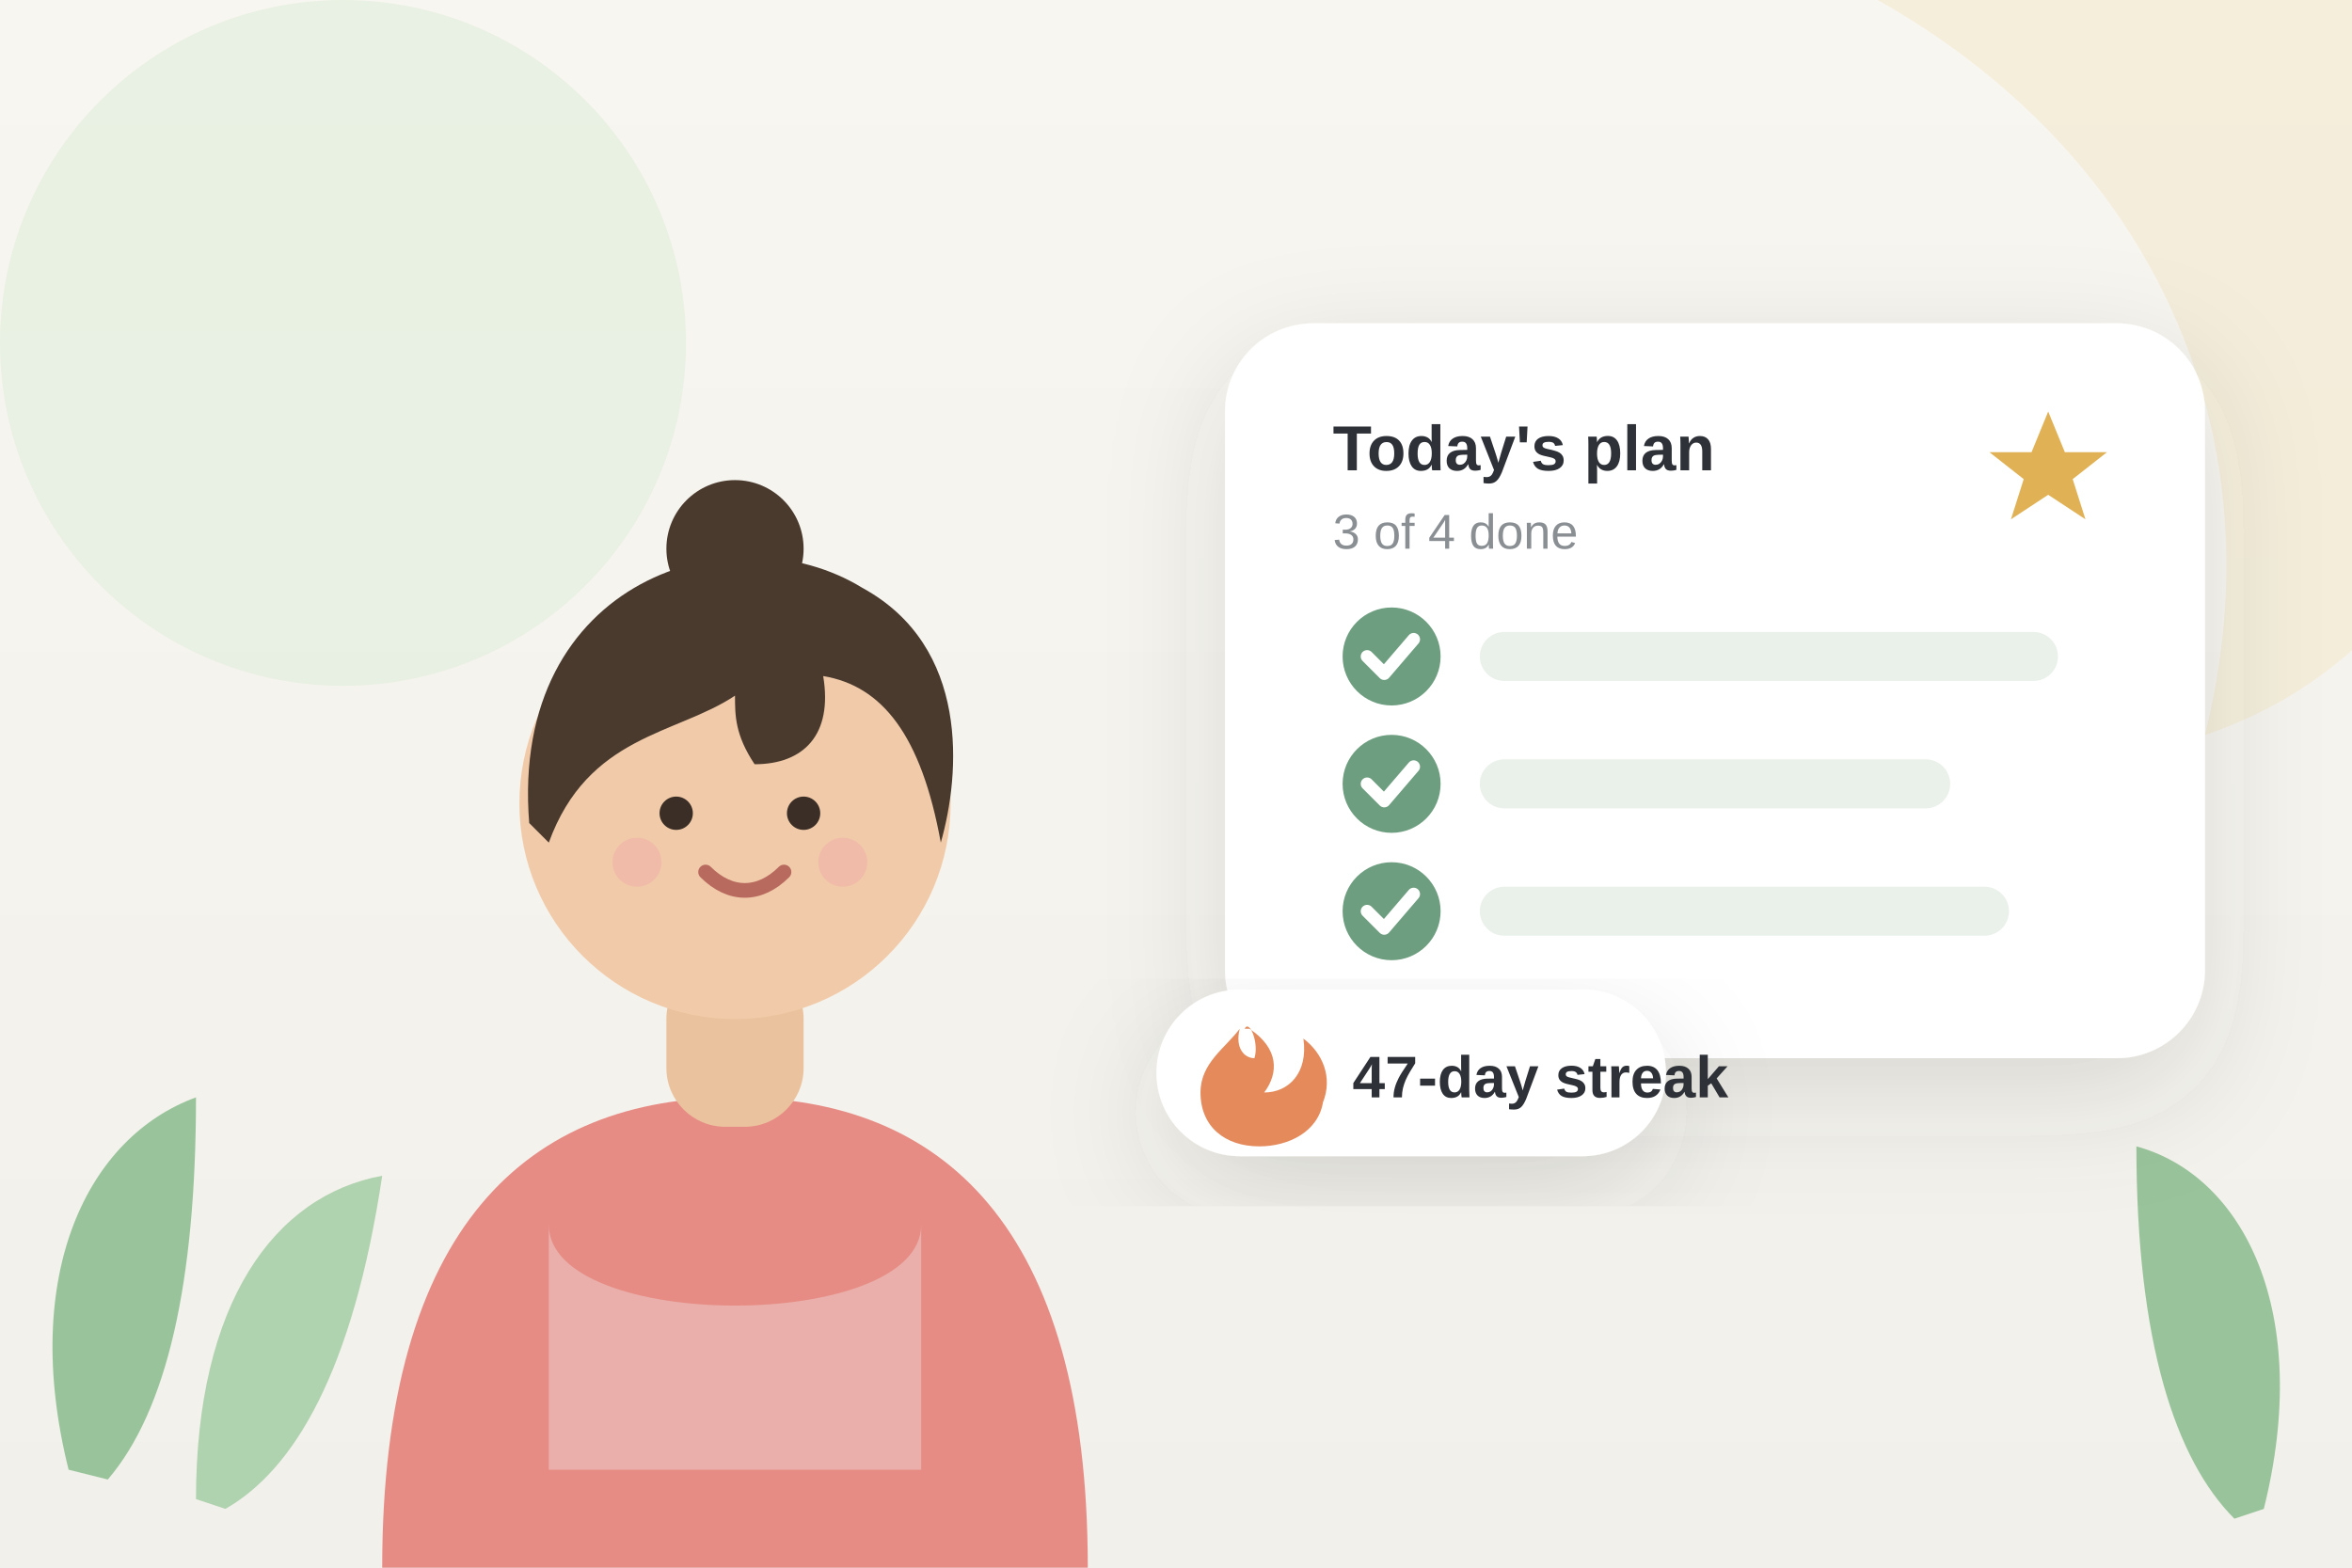
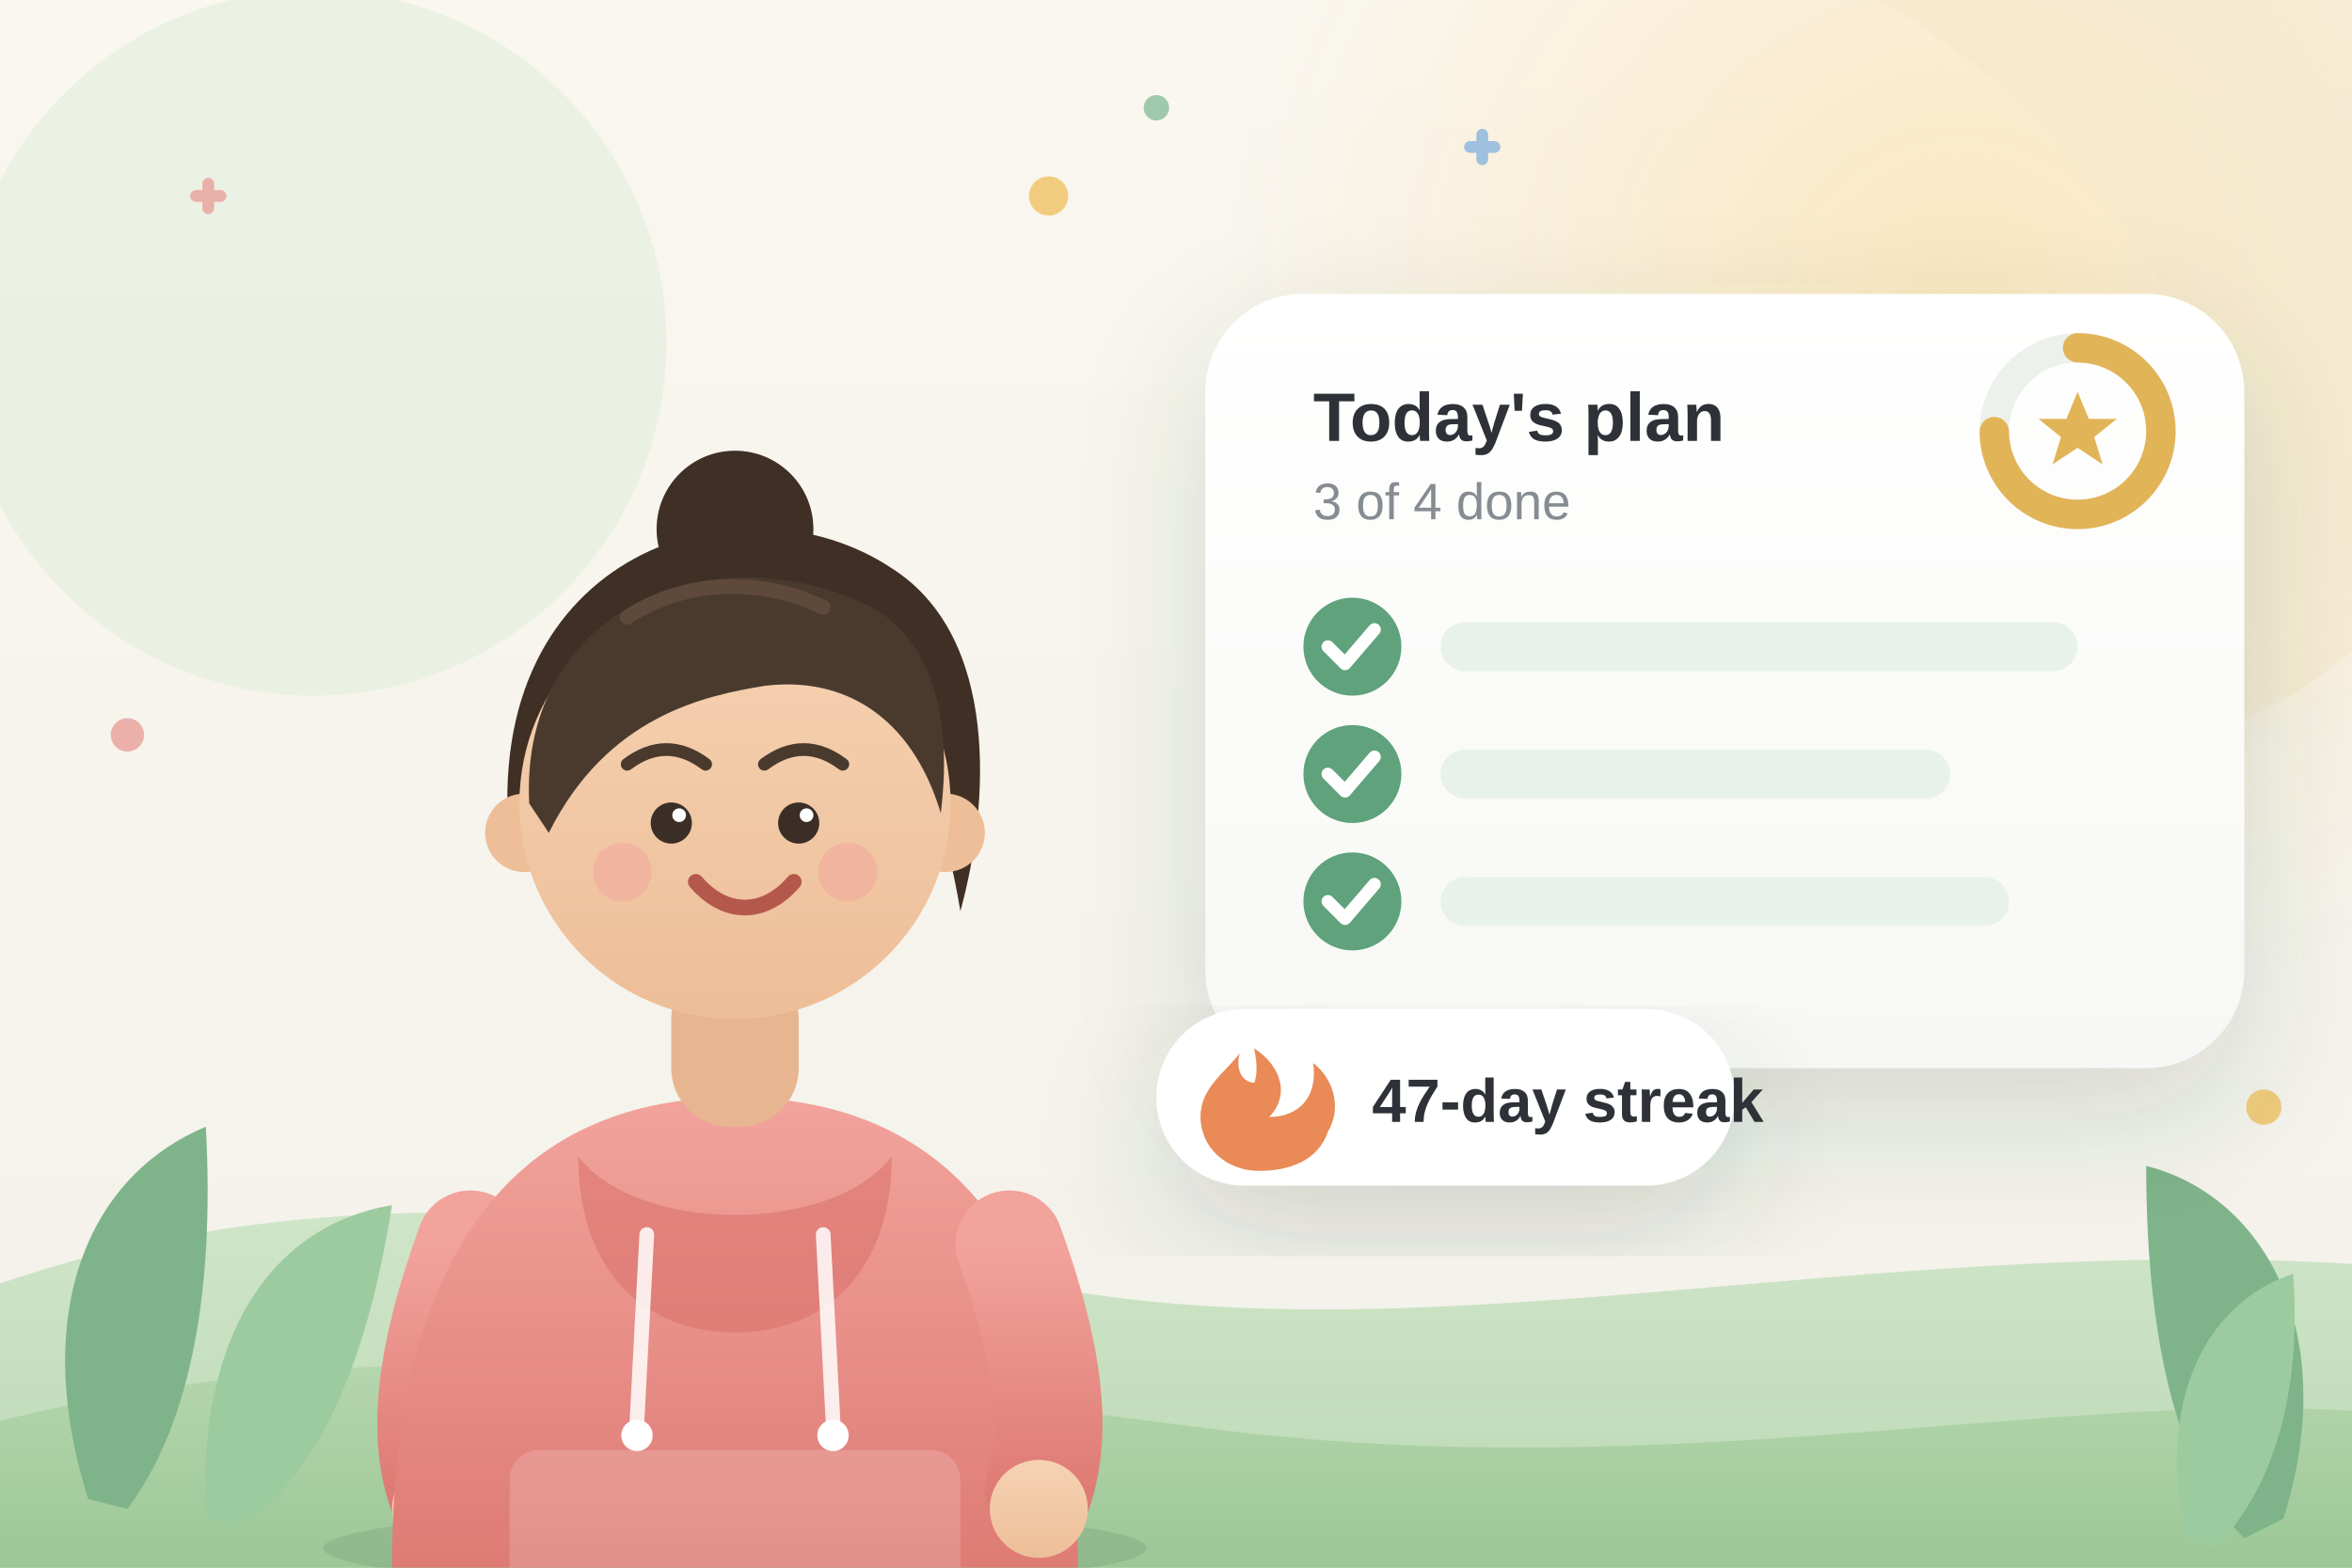
<svg xmlns="http://www.w3.org/2000/svg" viewBox="0 0 480 320" width="480" height="320">
  <defs>
    <linearGradient id="ssBg" x1="0" y1="0" x2="0" y2="1">
-       <stop offset="0" stop-color="#F8F6F0" />
-       <stop offset="1" stop-color="#F1F0EA" />
+       <stop offset="0" stop-color="#FAF7F0" />
+       <stop offset="1" stop-color="#F2F1EA" />
    </linearGradient>
-     <filter id="ssSh" x="-30%" y="-30%" width="160%" height="160%">
-       <feDropShadow dx="0" dy="8" stdDeviation="12" flood-color="#3A4A3C" flood-opacity="0.14" />
+     <linearGradient id="ssHood" x1="0" y1="0" x2="0" y2="1">
+       <stop offset="0" stop-color="#F2A39C" />
+       <stop offset="1" stop-color="#DE7B75" />
+     </linearGradient>
+     <linearGradient id="ssSkin" x1="0" y1="0" x2="0" y2="1">
+       <stop offset="0" stop-color="#F6D3B3" />
+       <stop offset="1" stop-color="#EDBE98" />
+     </linearGradient>
+     <linearGradient id="ssHill1" x1="0" y1="0" x2="0" y2="1">
+       <stop offset="0" stop-color="#CFE5C8" />
+       <stop offset="1" stop-color="#BBD9B4" />
+     </linearGradient>
+     <linearGradient id="ssHill2" x1="0" y1="0" x2="0" y2="1">
+       <stop offset="0" stop-color="#B5D6AE" />
+       <stop offset="1" stop-color="#9CC796" />
+     </linearGradient>
+     <linearGradient id="ssCard" x1="0" y1="0" x2="0" y2="1">
+       <stop offset="0" stop-color="#FFFFFF" />
+       <stop offset="1" stop-color="#F7F8F5" />
+     </linearGradient>
+     <radialGradient id="ssSun" cx=".5" cy=".5" r=".5">
+       <stop offset="0" stop-color="#FBE6BE" stop-opacity=".95" />
+       <stop offset="1" stop-color="#FBE6BE" stop-opacity="0" />
+     </radialGradient>
+     <filter id="ssSh" x="-30%" y="-30%" width="160%" height="170%">
+       <feDropShadow dx="0" dy="10" stdDeviation="13" flood-color="#2F4A3A" flood-opacity=".16" />
+     </filter>
+     <filter id="ssSoft" x="-30%" y="-30%" width="160%" height="170%">
+       <feDropShadow dx="0" dy="4" stdDeviation="5" flood-color="#2F4A3A" flood-opacity=".14" />
    </filter>
  </defs>
  <rect width="480" height="320" fill="url(#ssBg)" />
-   <path d="M330 -20 C420 0 470 70 450 150 C540 120 540 -40 420 -50 Z" fill="#F3E7CB" opacity="0.55" />
-   <circle cx="70" cy="70" r="70" fill="#E3EFDE" opacity="0.7" />
-   <g fill="#8FBF92" opacity="0.9">
-     <path d="M14 300 C4 260 18 232 40 224 C40 262 34 288 22 302 Z" />
-     <path d="M40 306 C40 266 56 244 78 240 C72 280 60 300 46 308 Z" fill="#A9CFA9" />
+   <circle cx="400" cy="64" r="150" fill="url(#ssSun)" />
+   <path d="M330 -20 C420 0 470 70 450 150 C540 120 540 -40 420 -50 Z" fill="#F4E8CC" opacity=".65" />
+   <circle cx="64" cy="70" r="72" fill="#E1EEDC" opacity=".6" />
+   <g opacity=".85">
+     <circle cx="214" cy="40" r="4" fill="#F0C46A" />
+     <circle cx="236" cy="22" r="2.6" fill="#8FC0A0" />
+     <circle cx="26" cy="150" r="3.4" fill="#E9A59E" />
+     <circle cx="462" cy="226" r="3.6" fill="#F0C46A" />
+     <path d="M300 30 l5 0 M302.5 27.5 l0 5" stroke="#8FB7DE" stroke-width="2.4" stroke-linecap="round" />
+     <path d="M40 40 l5 0 M42.5 37.5 l0 5" stroke="#E9A59E" stroke-width="2.4" stroke-linecap="round" />
  </g>
-   <path d="M462 308 C472 268 458 240 436 234 C436 274 444 298 456 310 Z" fill="#8FBF92" opacity="0.9" />
+   <path d="M0 262 C70 238 140 248 210 262 C290 278 380 252 480 258 L480 320 L0 320 Z" fill="url(#ssHill1)" />
+   <path d="M0 290 C90 268 170 282 250 292 C340 303 420 284 480 288 L480 320 L0 320 Z" fill="url(#ssHill2)" />
  <g>
-     <path d="M78 320 C78 250 108 224 150 224 C192 224 222 250 222 320 Z" fill="#E68C85" />
-     <path d="M112 250 C112 272 188 272 188 250 L188 300 L112 300 Z" fill="#F0F2EE" opacity="0.35" />
-     <rect x="136" y="196" width="28" height="34" rx="12" fill="#EBC29E" />
-     <circle cx="150" cy="164" r="44" fill="#F1CBA9" />
-     <path d="M108 168 C104 118 150 104 176 120 C198 132 196 158 192 172 C188 150 180 140 168 138 C170 150 164 156 154 156 C150 150 150 146 150 142 C138 150 120 150 112 172 Z" fill="#4A3A2E" />
-     <circle cx="150" cy="112" r="14" fill="#4A3A2E" />
-     <circle cx="138" cy="166" r="3.4" fill="#3A2E26" />
-     <circle cx="164" cy="166" r="3.4" fill="#3A2E26" />
-     <path d="M144 178 C149 183 155 183 160 178" fill="none" stroke="#B96A5E" stroke-width="3" stroke-linecap="round" />
-     <circle cx="130" cy="176" r="5" fill="#F0B0A6" opacity="0.6" />
-     <circle cx="172" cy="176" r="5" fill="#F0B0A6" opacity="0.6" />
+     <path d="M18 306 C6 268 18 240 42 230 C44 266 38 292 26 308 Z" fill="#7FB48A" />
+     <path d="M42 310 C40 272 56 250 80 246 C74 284 62 304 48 312 Z" fill="#9CCBA0" />
+     <path d="M466 310 C478 272 462 244 438 238 C438 278 446 302 458 314 Z" fill="#7FB48A" />
+     <path d="M446 314 C440 286 450 266 468 260 C470 288 462 306 452 316 Z" fill="#9CCBA0" />
+   </g>
+   <g>
+     <ellipse cx="150" cy="316" rx="84" ry="8" fill="#2F4A3A" opacity=".12" />
+     <path d="M96 254 C88 276 86 292 90 304" fill="none" stroke="url(#ssHood)" stroke-width="22" stroke-linecap="round" />
+     <circle cx="90" cy="308" r="10" fill="url(#ssSkin)" />
+     <path d="M80 320 C80 252 108 224 150 224 C192 224 220 252 220 320 Z" fill="url(#ssHood)" />
+     <path d="M118 236 C130 252 170 252 182 236 C182 260 168 272 150 272 C132 272 118 260 118 236 Z" fill="#D9706A" opacity=".55" />
+     <path d="M132 252 L130 290 M168 252 L170 290" stroke="#fff" stroke-width="3" stroke-linecap="round" opacity=".85" />
+     <circle cx="130" cy="293" r="3.2" fill="#fff" />
+     <circle cx="170" cy="293" r="3.2" fill="#fff" />
+     <path d="M110 296 h80 a6 6 0 0 1 6 6 v18 h-92 v-18 a6 6 0 0 1 6 -6 z" fill="#fff" opacity=".16" />
+     <path d="M206 254 C214 276 216 292 212 304" fill="none" stroke="url(#ssHood)" stroke-width="22" stroke-linecap="round" />
+     <circle cx="212" cy="308" r="10" fill="url(#ssSkin)" />
+     <rect x="137" y="196" width="26" height="34" rx="12" fill="#E7B58F" />
+     <circle cx="150" cy="108" r="16" fill="#3F2F25" />
+     <path d="M104 172 C98 112 152 96 182 116 C204 130 202 164 196 186 C190 150 178 140 164 140 C150 138 128 146 118 186 Z" fill="#3F2F25" />
+     <circle cx="107" cy="170" r="8" fill="#EDBE98" />
+     <circle cx="193" cy="170" r="8" fill="#EDBE98" />
+     <circle cx="150" cy="164" r="44" fill="url(#ssSkin)" />
+     <path d="M108 164 C106 124 146 108 178 124 C192 132 194 150 192 166 C186 146 172 138 156 140 C144 142 124 146 112 170 Z" fill="#4A3A2E" />
+     <path d="M128 126 C140 118 156 118 168 124" fill="none" stroke="#6A5445" stroke-width="3" stroke-linecap="round" opacity=".6" />
+     <path d="M128 156 q8 -6 16 0 M156 156 q8 -6 16 0" fill="none" stroke="#4A3A2E" stroke-width="2.6" stroke-linecap="round" />
+     <circle cx="137" cy="168" r="4.2" fill="#3A2E26" />
+     <circle cx="163" cy="168" r="4.2" fill="#3A2E26" />
+     <circle cx="138.6" cy="166.4" r="1.4" fill="#fff" />
+     <circle cx="164.6" cy="166.4" r="1.4" fill="#fff" />
+     <path d="M142 180 C148 187 156 187 162 180" fill="none" stroke="#B5584C" stroke-width="3.2" stroke-linecap="round" />
+     <circle cx="127" cy="178" r="6" fill="#F2A79D" opacity=".55" />
+     <circle cx="173" cy="178" r="6" fill="#F2A79D" opacity=".55" />
  </g>
  <g filter="url(#ssSh)">
-     <rect x="250" y="66" width="200" height="150" rx="18" fill="#fff" />
+     <rect x="246" y="60" width="212" height="158" rx="20" fill="url(#ssCard)" />
  </g>
-   <text x="272" y="96" font-family="'Avenir Next','Helvetica Neue',Arial,sans-serif" font-size="13" font-weight="800" fill="#2E3238">Today's plan</text>
-   <text x="272" y="112" font-family="'Avenir Next','Helvetica Neue',Arial,sans-serif" font-size="10" fill="#8A8F94">3 of 4 done</text>
-   <g transform="translate(418 96)">
-     <path d="M0 -12 L3.4 -3.7 12 -3.7 5 1.8 7.6 10 0 5 -7.6 10 -5 1.8 -12 -3.7 -3.4 -3.7 Z" fill="#E0B255" />
+   <text x="268" y="90" font-family="'Avenir Next','Helvetica Neue',Arial,sans-serif" font-size="14" font-weight="800" fill="#2E3238">Today's plan</text>
+   <text x="268" y="106" font-family="'Avenir Next','Helvetica Neue',Arial,sans-serif" font-size="10.5" fill="#868C92">3 of 4 done</text>
+   <g transform="translate(424 88)">
+     <circle r="17" fill="none" stroke="#EDF1EC" stroke-width="6" />
+     <circle r="17" fill="none" stroke="#E2B458" stroke-width="6" stroke-linecap="round" stroke-dasharray="80 107" transform="rotate(-90)" />
+     <path d="M0 -8 L2.3 -2.5 8 -2.5 3.4 1.2 5.1 6.8 0 3.4 -5.1 6.8 -3.4 1.2 -8 -2.5 -2.3 -2.5 Z" fill="#E2B458" />
  </g>
  <g>
-     <circle cx="284" cy="134" r="10" fill="#6E9E80" />
-     <path d="M279 134 l3.5 3.5 6 -7" stroke="#fff" stroke-width="2.6" fill="none" stroke-linecap="round" stroke-linejoin="round" />
-     <rect x="302" y="129" width="118" height="10" rx="5" fill="#EAF1EA" />
-     <circle cx="284" cy="160" r="10" fill="#6E9E80" />
-     <path d="M279 160 l3.5 3.5 6 -7" stroke="#fff" stroke-width="2.6" fill="none" stroke-linecap="round" stroke-linejoin="round" />
-     <rect x="302" y="155" width="96" height="10" rx="5" fill="#EAF1EA" />
-     <circle cx="284" cy="186" r="10" fill="#6E9E80" />
-     <path d="M279 186 l3.5 3.5 6 -7" stroke="#fff" stroke-width="2.6" fill="none" stroke-linecap="round" stroke-linejoin="round" />
-     <rect x="302" y="181" width="108" height="10" rx="5" fill="#EAF1EA" />
+     <circle cx="276" cy="132" r="10" fill="#5FA27C" />
+     <path d="M271 132 l3.5 3.5 6 -7" stroke="#fff" stroke-width="2.6" fill="none" stroke-linecap="round" stroke-linejoin="round" />
+     <rect x="294" y="127" width="130" height="10" rx="5" fill="#E8F2EA" />
+     <circle cx="276" cy="158" r="10" fill="#5FA27C" />
+     <path d="M271 158 l3.5 3.5 6 -7" stroke="#fff" stroke-width="2.6" fill="none" stroke-linecap="round" stroke-linejoin="round" />
+     <rect x="294" y="153" width="104" height="10" rx="5" fill="#E8F2EA" />
+     <circle cx="276" cy="184" r="10" fill="#5FA27C" />
+     <path d="M271 184 l3.5 3.5 6 -7" stroke="#fff" stroke-width="2.6" fill="none" stroke-linecap="round" stroke-linejoin="round" />
+     <rect x="294" y="179" width="116" height="10" rx="5" fill="#E8F2EA" />
+     <circle cx="276" cy="208" r="0" fill="none" />
  </g>
-   <g transform="translate(0 52)">
-     <g filter="url(#ssSh)">
-       <rect x="236" y="150" width="104" height="34" rx="17" fill="#fff" />
-     </g>
-     <path d="M255 158 c6 4 6 9 3 13 c5 0 9 -4 8 -11 c4 3 6 8 4 13 c-1 6 -7 9 -13 9 c-7 0 -12 -4 -12 -11 c0 -6 5 -9 8 -13 c-1 4 1 6 3 6 c1 -3 -1 -8 -2 -6 z" fill="#E58A5B" />
-     <text x="276" y="172" font-family="'Avenir Next','Helvetica Neue',Arial,sans-serif" font-size="12" font-weight="800" fill="#2E3238">47-day streak</text>
+   <g filter="url(#ssSh)">
+     <rect x="236" y="206" width="118" height="36" rx="18" fill="#fff" />
  </g>
+   <path d="M256 214 c6 4 7 10 3 14 c6 0 10 -4 9 -11 c4 3 6 9 3 14 c-2 6 -8 8 -14 8 c-7 0 -12 -5 -12 -11 c0 -6 5 -9 8 -13 c-1 4 1 6 3 6 c1 -3 0 -6 0 -7 z" fill="#E98A57" />
+   <text x="280" y="229" font-family="'Avenir Next','Helvetica Neue',Arial,sans-serif" font-size="12.5" font-weight="800" fill="#2E3238">47-day streak</text>
</svg>
